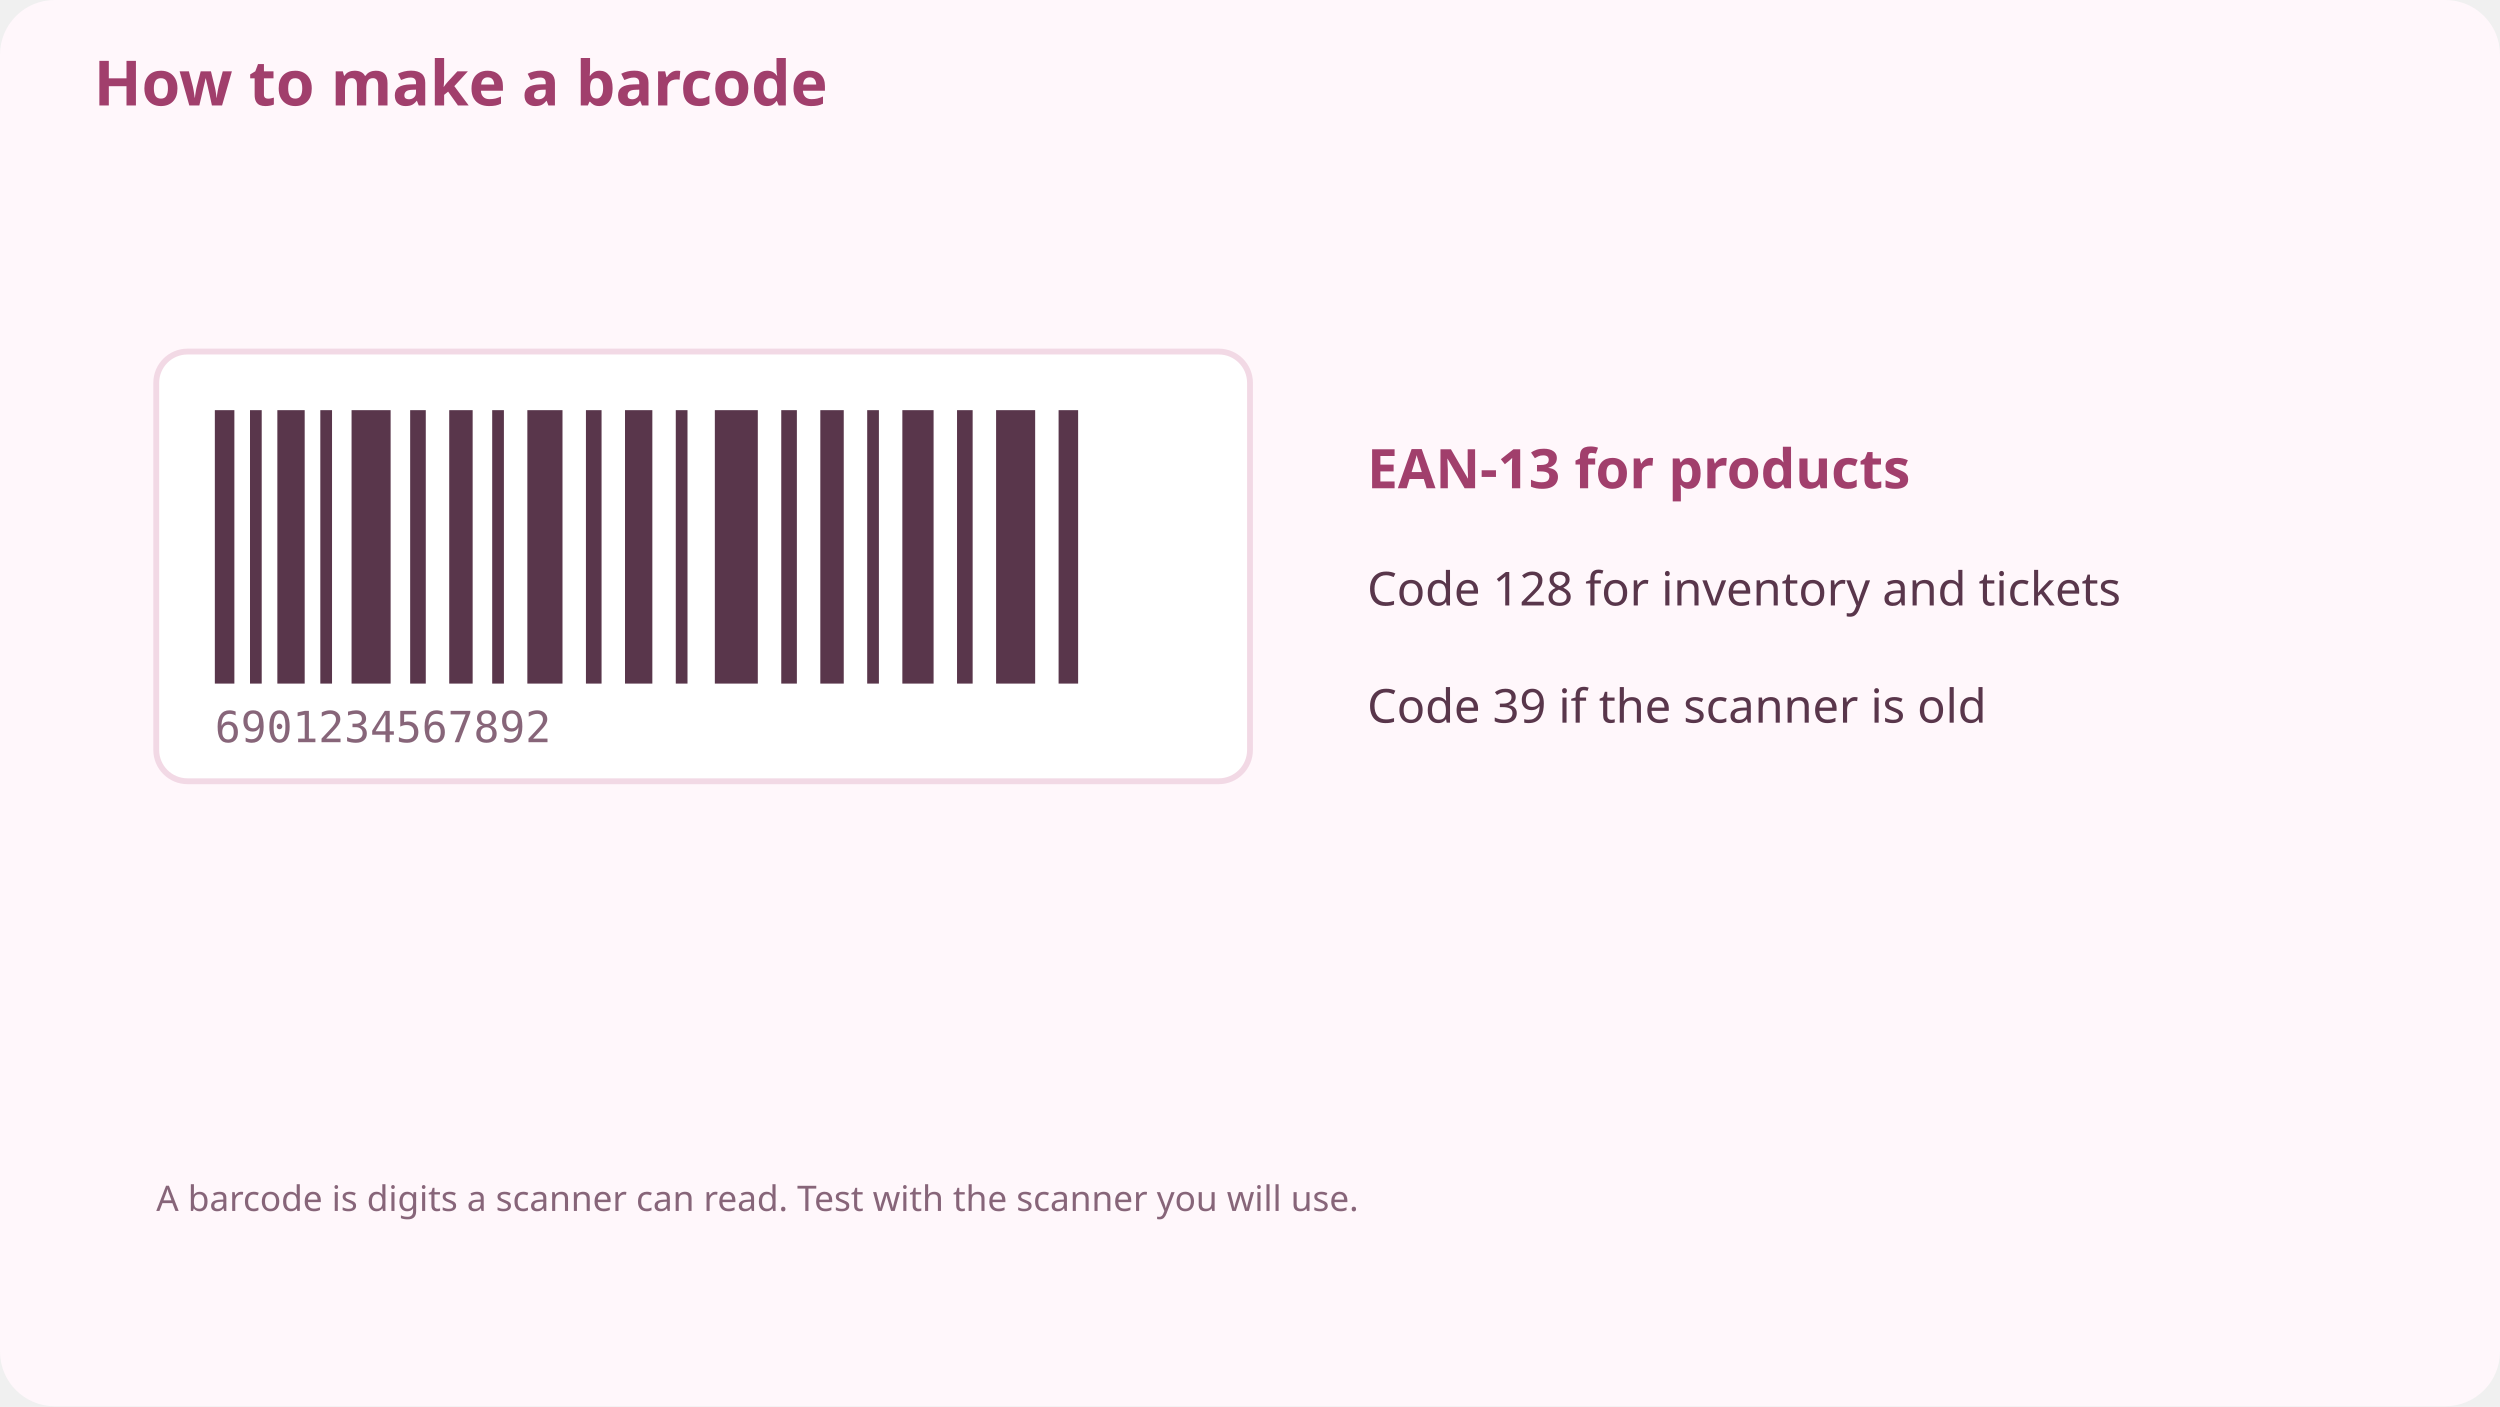
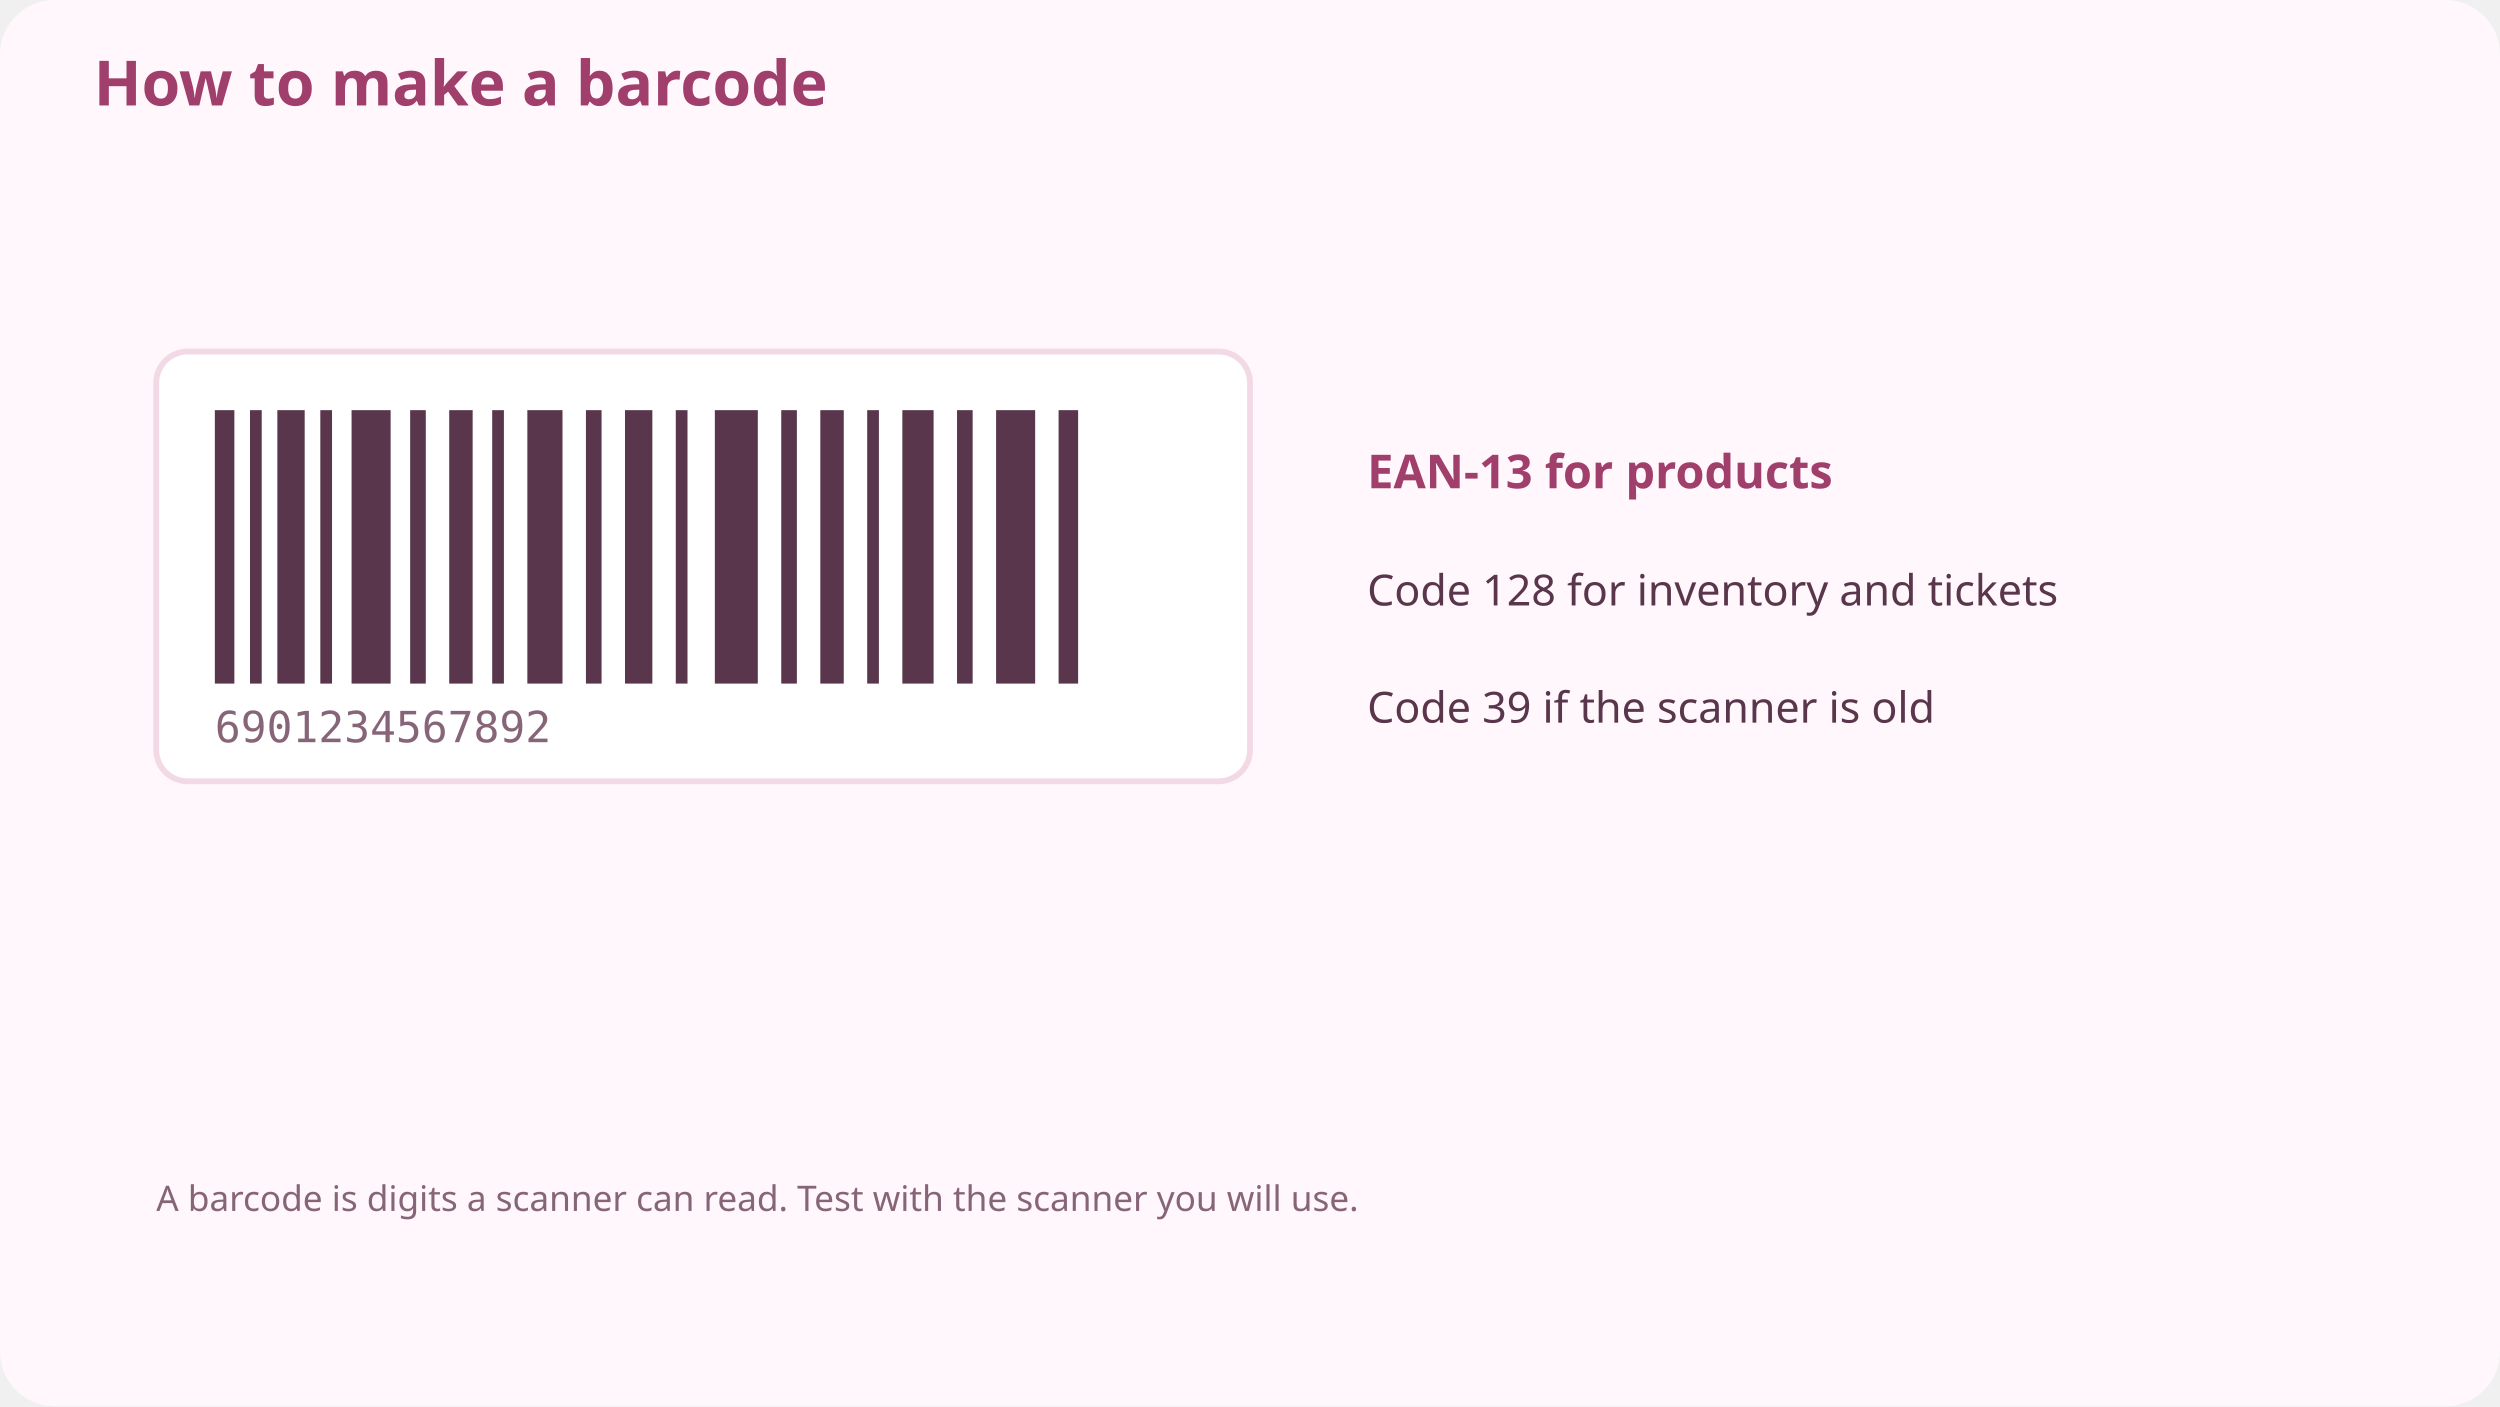
<svg xmlns="http://www.w3.org/2000/svg" viewBox="0 0 1280 720" role="img" aria-label="How to make a barcode">
  <rect width="1280" height="720" rx="28" fill="#fff7fb" />
-   <text x="48" y="54" fill="#a13f6c" font-size="32" font-weight="800" font-family="system-ui,sans-serif">How to make a barcode</text>
+   <text x="48" y="54" fill="#a13f6c" font-size="32" font-weight="800" font-family="system-ui,'PingFang SC','Noto Sans SC','Hiragino Sans',sans-serif">How to make a barcode</text>
  <g transform="translate(80,180)">
    <rect width="560" height="220" rx="16" fill="#fff" stroke="#f2d9e5" stroke-width="3" />
    <g fill="#59364b">
      <rect x="30" y="30" width="10" height="140" />
      <rect x="48" y="30" width="6" height="140" />
      <rect x="62" y="30" width="14" height="140" />
      <rect x="84" y="30" width="6" height="140" />
      <rect x="100" y="30" width="20" height="140" />
      <rect x="130" y="30" width="8" height="140" />
      <rect x="150" y="30" width="12" height="140" />
      <rect x="172" y="30" width="6" height="140" />
      <rect x="190" y="30" width="18" height="140" />
      <rect x="220" y="30" width="8" height="140" />
      <rect x="240" y="30" width="14" height="140" />
      <rect x="266" y="30" width="6" height="140" />
      <rect x="286" y="30" width="22" height="140" />
      <rect x="320" y="30" width="8" height="140" />
      <rect x="340" y="30" width="12" height="140" />
      <rect x="364" y="30" width="6" height="140" />
      <rect x="382" y="30" width="16" height="140" />
      <rect x="410" y="30" width="8" height="140" />
      <rect x="430" y="30" width="20" height="140" />
      <rect x="462" y="30" width="10" height="140" />
    </g>
    <text x="30" y="200" fill="#876579" font-size="22" font-family="ui-monospace,monospace">6901234567892</text>
  </g>
-   <text x="700" y="250" fill="#a13f6c" font-size="28" font-weight="700" font-family="system-ui,sans-serif">EAN-13 for products</text>
-   <text x="700" y="310" fill="#59364b" font-size="24" font-family="system-ui,sans-serif">Code 128 for inventory and tickets</text>
-   <text x="700" y="370" fill="#59364b" font-size="24" font-family="system-ui,sans-serif">Code 39 if the scanner is old</text>
-   <text x="80" y="620" fill="#876579" font-size="18" font-family="system-ui,sans-serif">A barcode is digits a scanner can read. Test with the scanner you will use.</text>
+   <text x="700" y="250" fill="#a13f6c" font-size="24" font-weight="700" font-family="system-ui,'PingFang SC','Noto Sans SC','Hiragino Sans',sans-serif">EAN-13 for products</text>
+   <text x="700" y="310" fill="#59364b" font-size="22" font-family="system-ui,'PingFang SC','Noto Sans SC','Hiragino Sans',sans-serif">Code 128 for inventory and tickets</text>
+   <text x="700" y="370" fill="#59364b" font-size="22" font-family="system-ui,'PingFang SC','Noto Sans SC','Hiragino Sans',sans-serif">Code 39 if the scanner is old</text>
+   <text x="80" y="620" fill="#876579" font-size="18" font-family="system-ui,'PingFang SC','Noto Sans SC','Hiragino Sans',sans-serif">A barcode is digits a scanner can read. Test with the scanner you will use.</text>
</svg>
